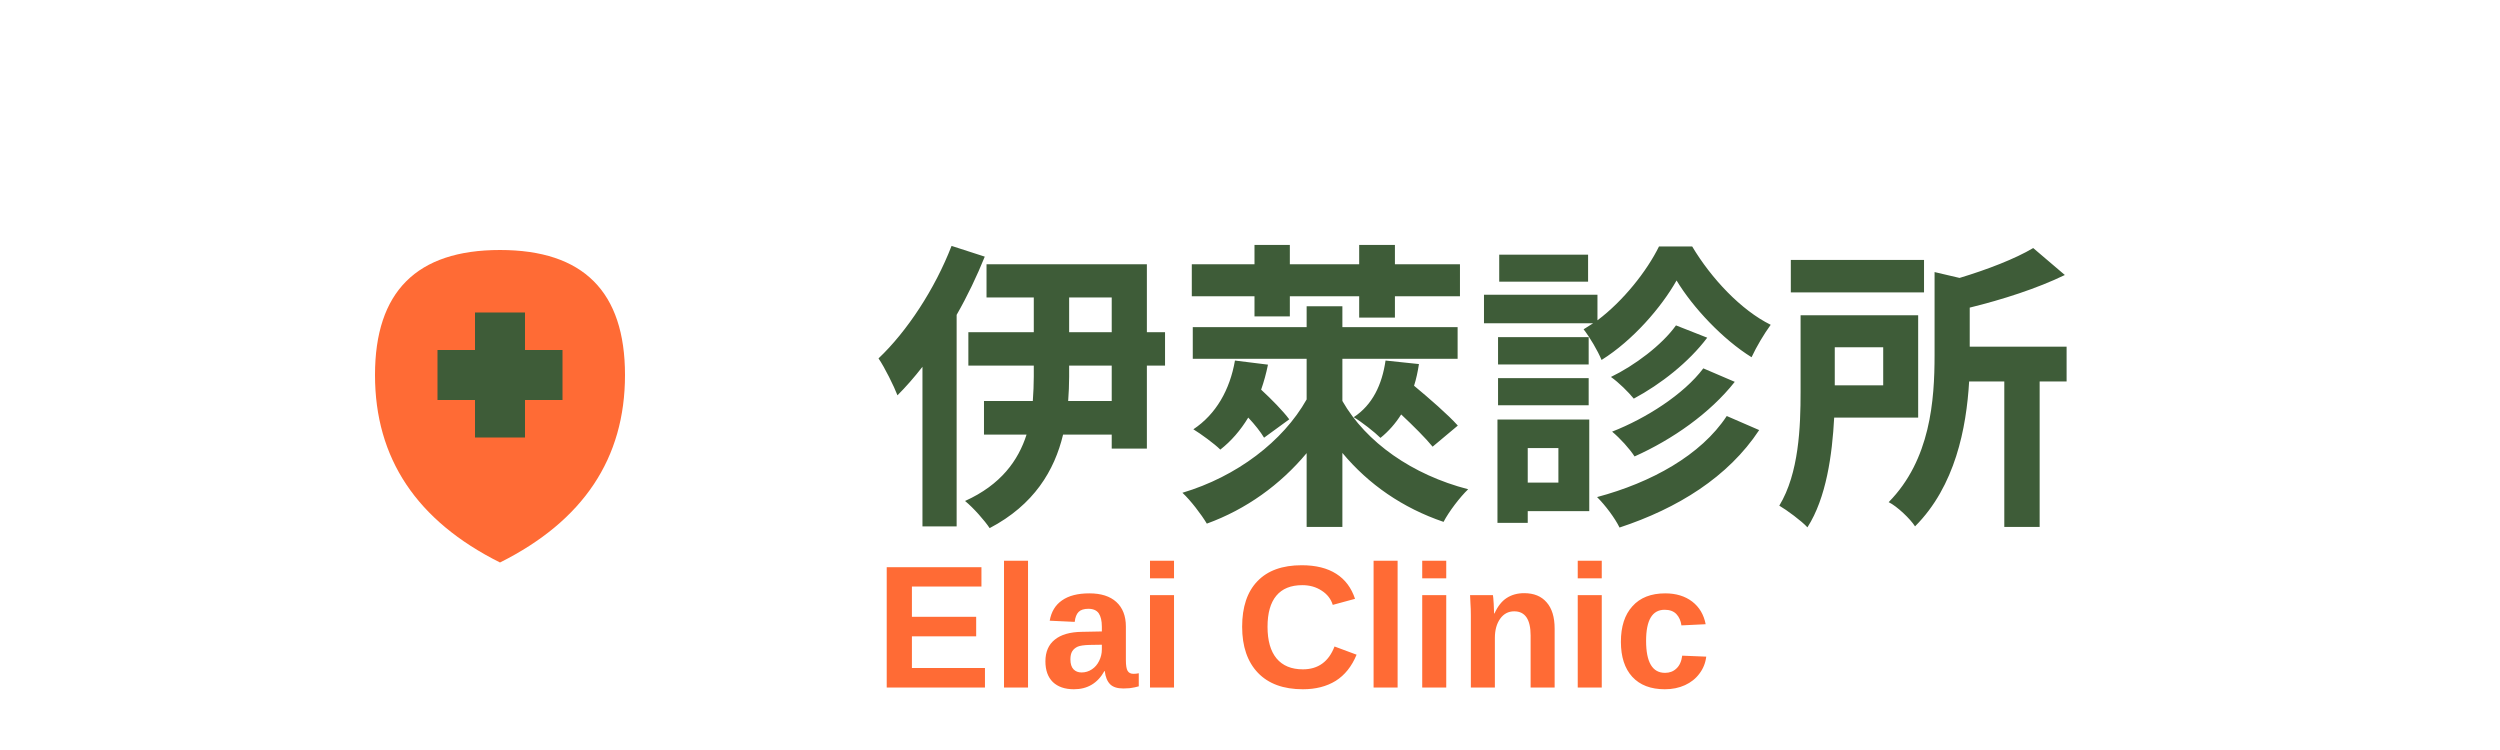
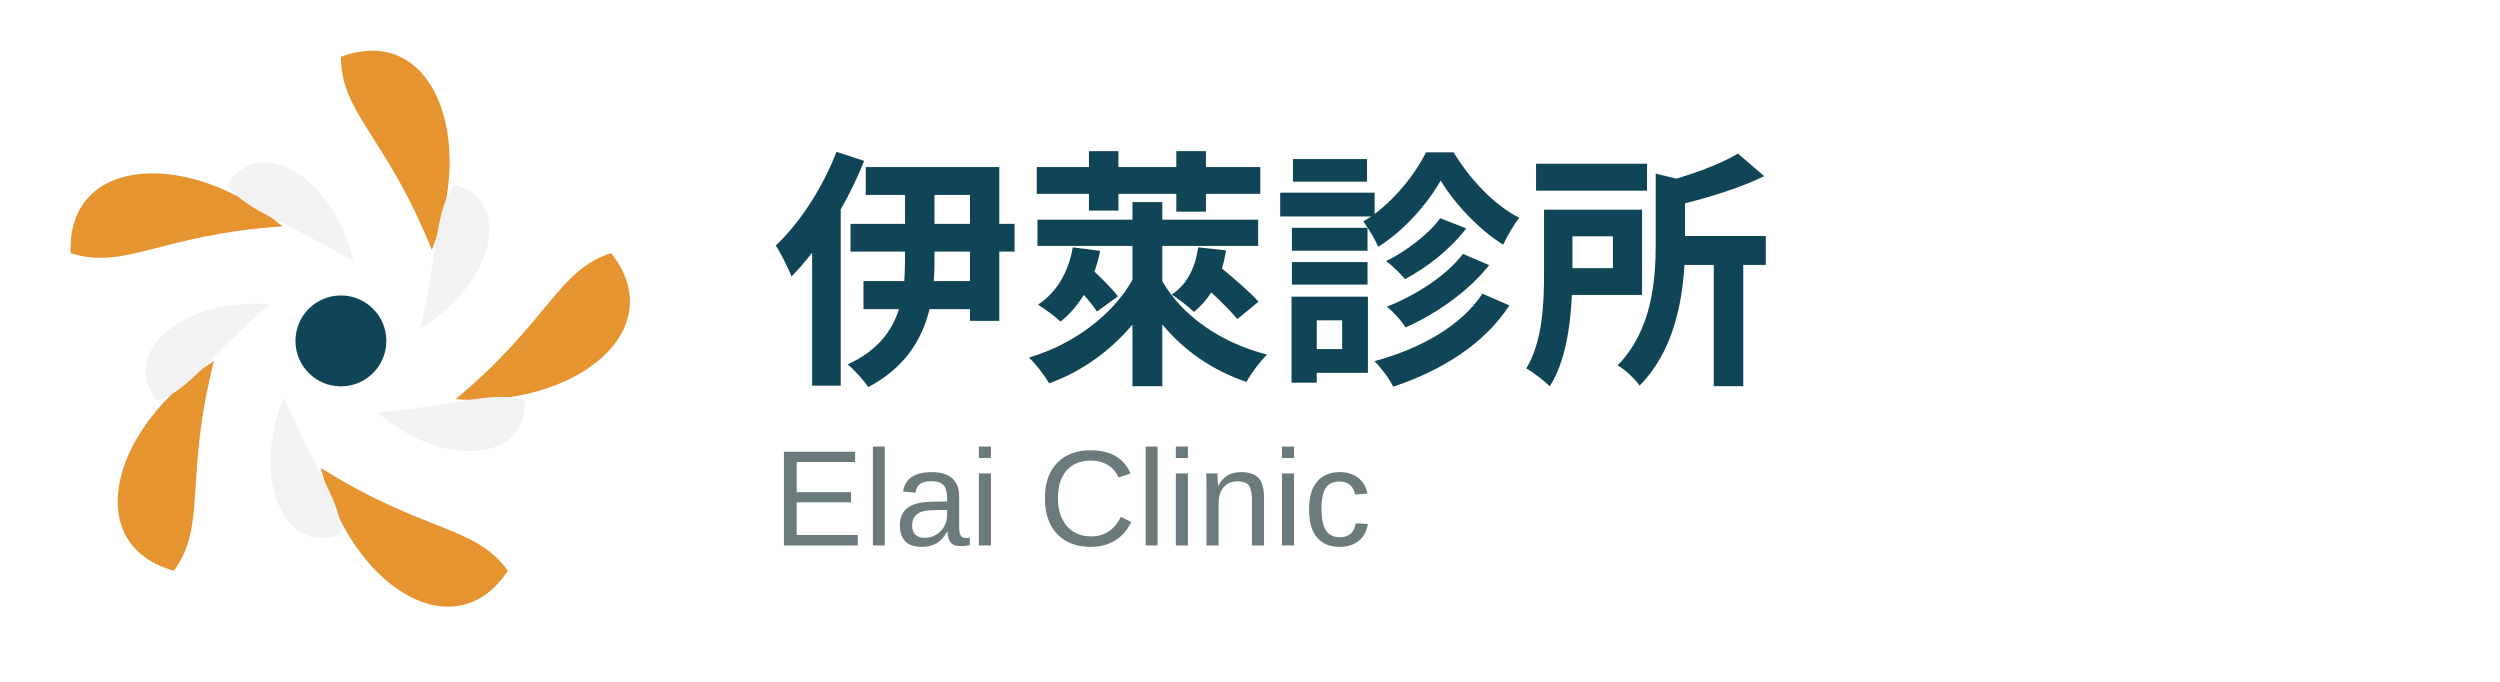
- <svg xmlns="http://www.w3.org/2000/svg" width="200" height="60" viewBox="0 0 200 60">
+ <svg xmlns="http://www.w3.org/2000/svg" width="220" height="60" viewBox="0 0 220 60">
  <defs>
    <style>
-       .text { font-family: Arial, sans-serif; font-weight: bold; }
-       .green { fill: #3E5C38; }
-       .orange { fill: #FF6B35; }
+       .petal-outer { fill: #e69430; }
+       .petal-inner { fill: #f2f2f2; }
+       .center-star { fill: #104557; }
+       .brand-text { font-family: 'Noto Sans TC', Arial, sans-serif; font-weight: 700; fill: #104557; }
+       .brand-sub { font-family: 'Noto Sans TC', Arial, sans-serif; font-weight: 400; fill: #6b7a7a; }
    </style>
  </defs>
-   <path class="orange" d="M30,30      Q30,20 40,20      Q50,20 50,30      Q50,40 40,45      Q30,40 30,30      Z" />
-   <rect class="green" x="38" y="25" width="4" height="10" />
-   <rect class="green" x="35" y="28" width="10" height="4" />
-   <text class="text green" x="70" y="40" font-size="24">伊萊診所</text>
-   <text class="text orange" x="70" y="55" font-size="14" font-weight="normal">Elai Clinic</text>
+   <g transform="translate(30, 30)">
+     <path class="petal-outer" d="M0,-25 C8,-28 12,-18 8,-8 C4,-18 0,-20 0,-25Z" transform="rotate(0)" />
+     <path class="petal-outer" d="M0,-25 C8,-28 12,-18 8,-8 C4,-18 0,-20 0,-25Z" transform="rotate(72)" />
+     <path class="petal-outer" d="M0,-25 C8,-28 12,-18 8,-8 C4,-18 0,-20 0,-25Z" transform="rotate(144)" />
+     <path class="petal-outer" d="M0,-25 C8,-28 12,-18 8,-8 C4,-18 0,-20 0,-25Z" transform="rotate(216)" />
+     <path class="petal-outer" d="M0,-25 C8,-28 12,-18 8,-8 C4,-18 0,-20 0,-25Z" transform="rotate(288)" />
+     <path class="petal-inner" d="M0,-17 C5,-19 8,-12 5,-5 C2,-12 0,-14 0,-17Z" transform="rotate(36)" />
+     <path class="petal-inner" d="M0,-17 C5,-19 8,-12 5,-5 C2,-12 0,-14 0,-17Z" transform="rotate(108)" />
+     <path class="petal-inner" d="M0,-17 C5,-19 8,-12 5,-5 C2,-12 0,-14 0,-17Z" transform="rotate(180)" />
+     <path class="petal-inner" d="M0,-17 C5,-19 8,-12 5,-5 C2,-12 0,-14 0,-17Z" transform="rotate(252)" />
+     <path class="petal-inner" d="M0,-17 C5,-19 8,-12 5,-5 C2,-12 0,-14 0,-17Z" transform="rotate(324)" />
+     <circle class="center-star" cx="0" cy="0" r="4" />
+   </g>
+   <text class="brand-text" x="68" y="32" font-size="22">伊萊診所</text>
+   <text class="brand-sub" x="68" y="48" font-size="12">Elai Clinic</text>
</svg>
